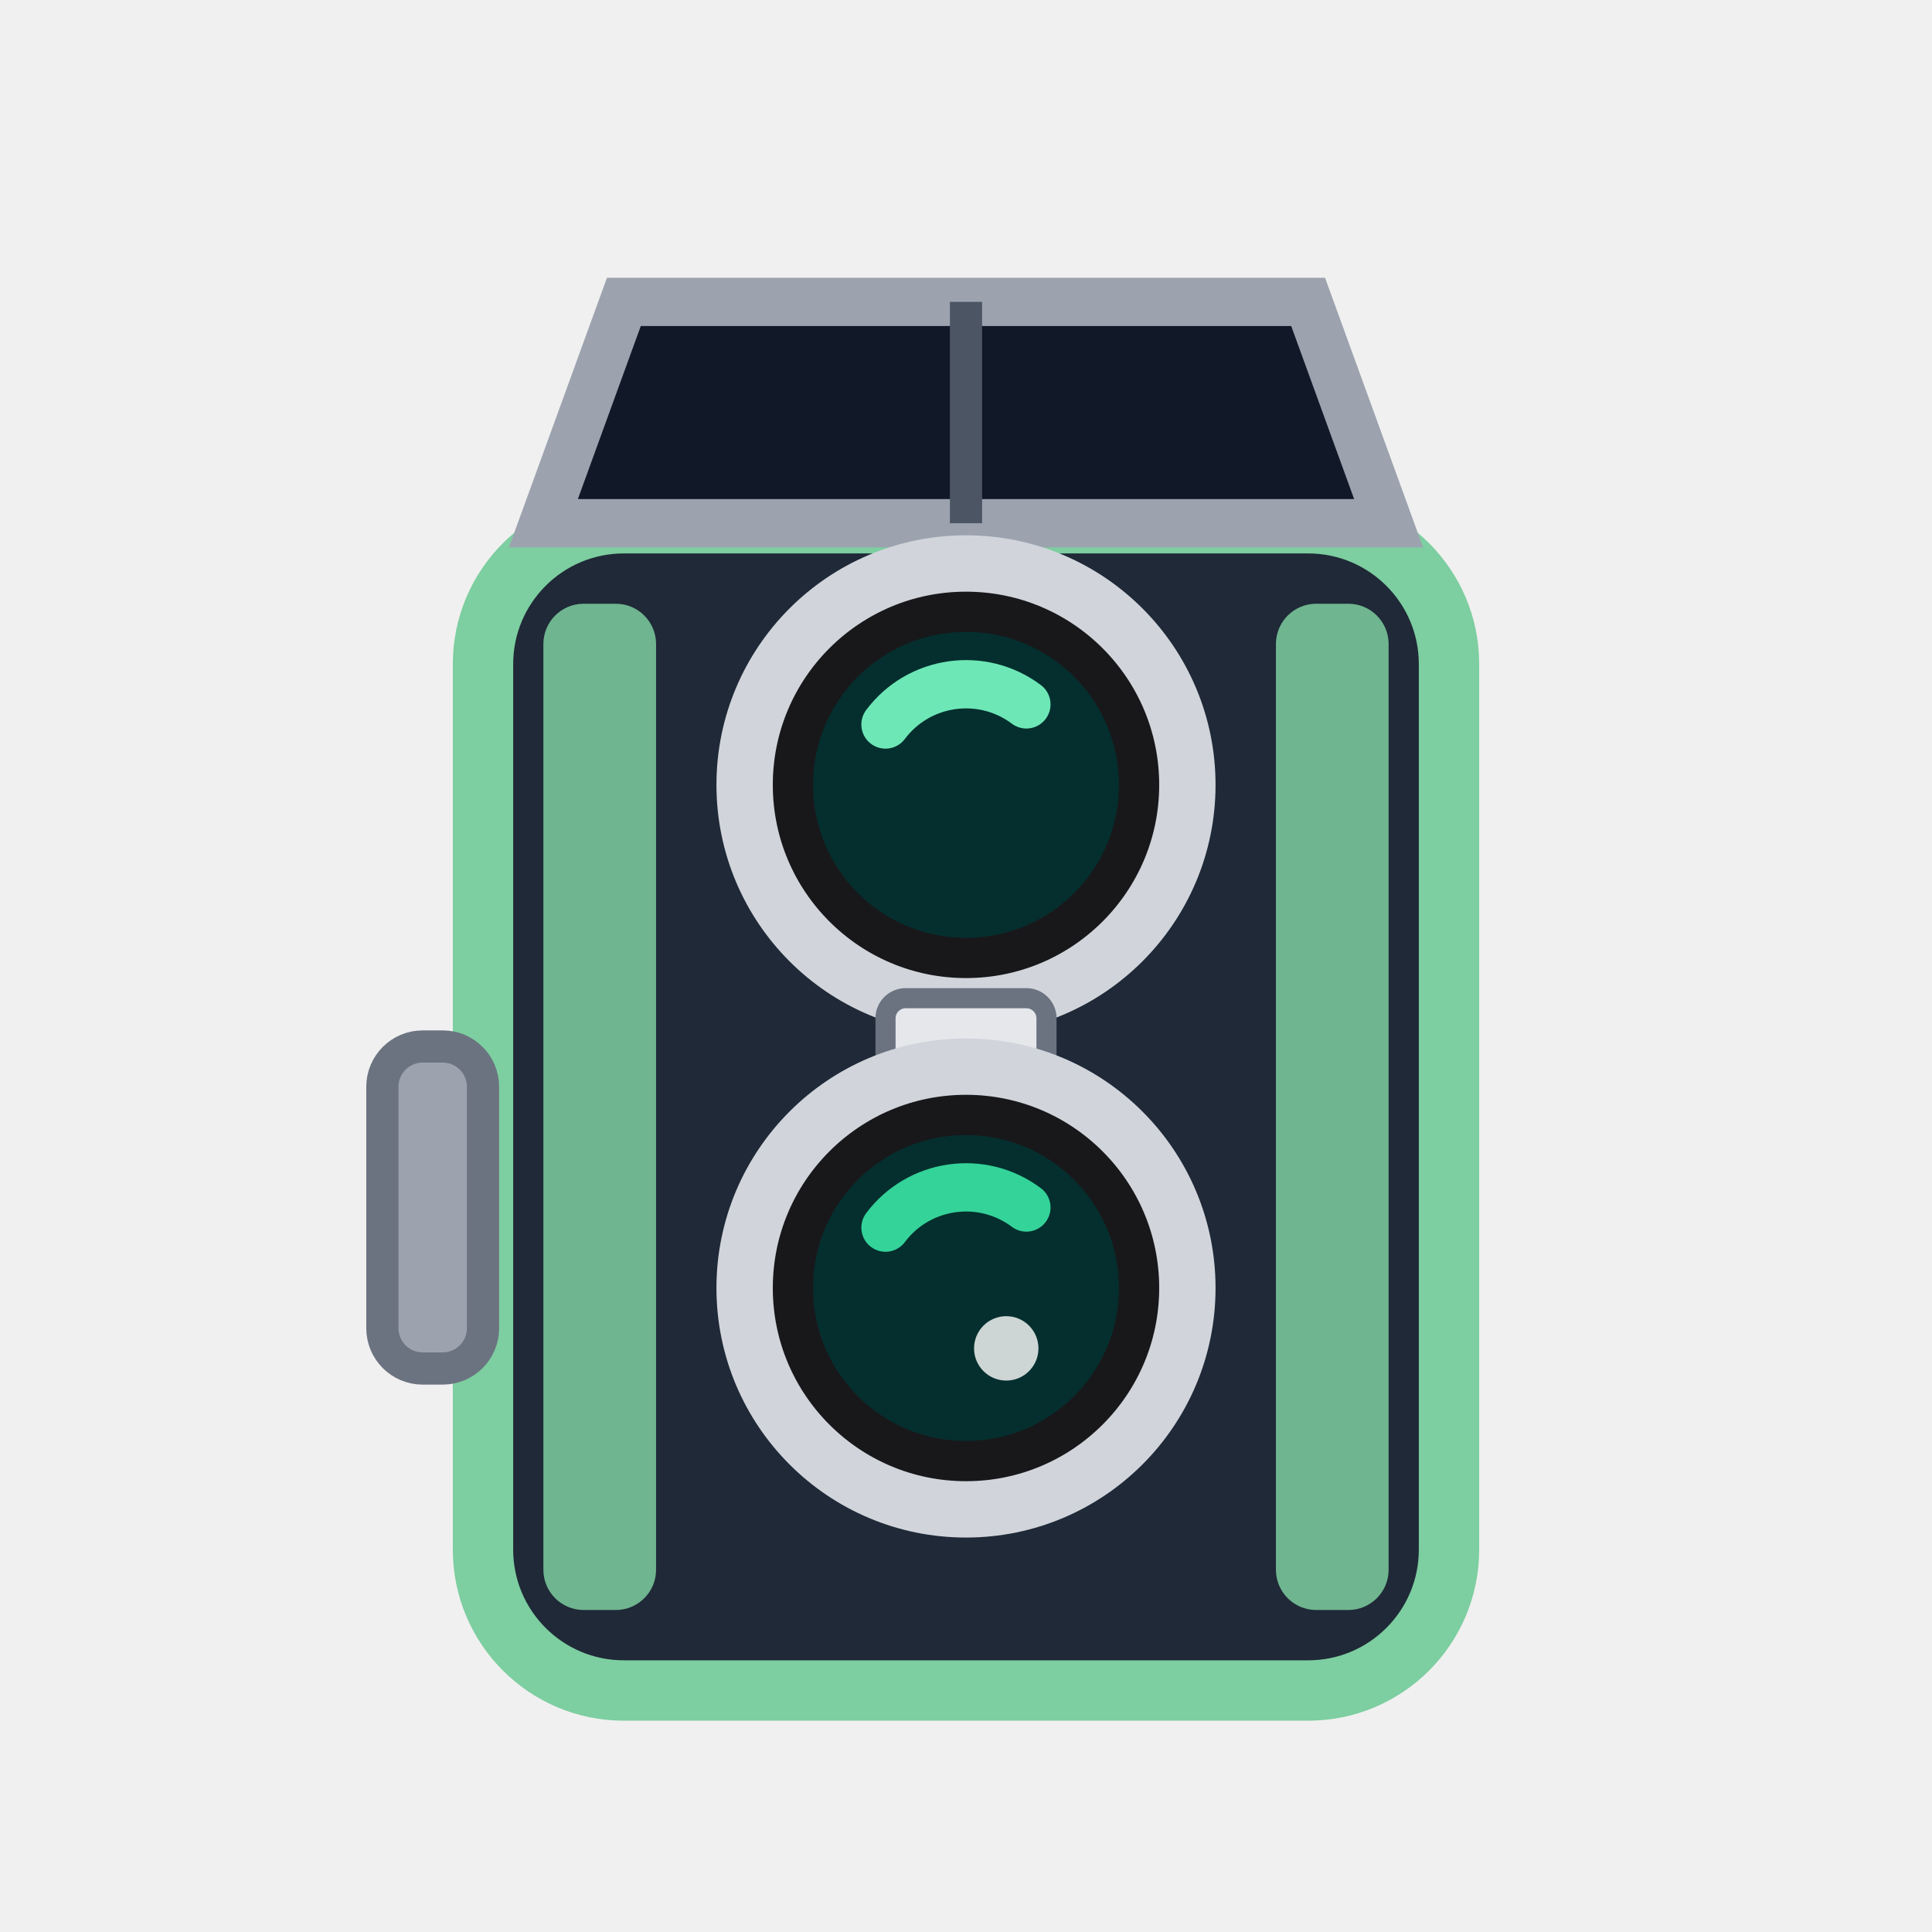
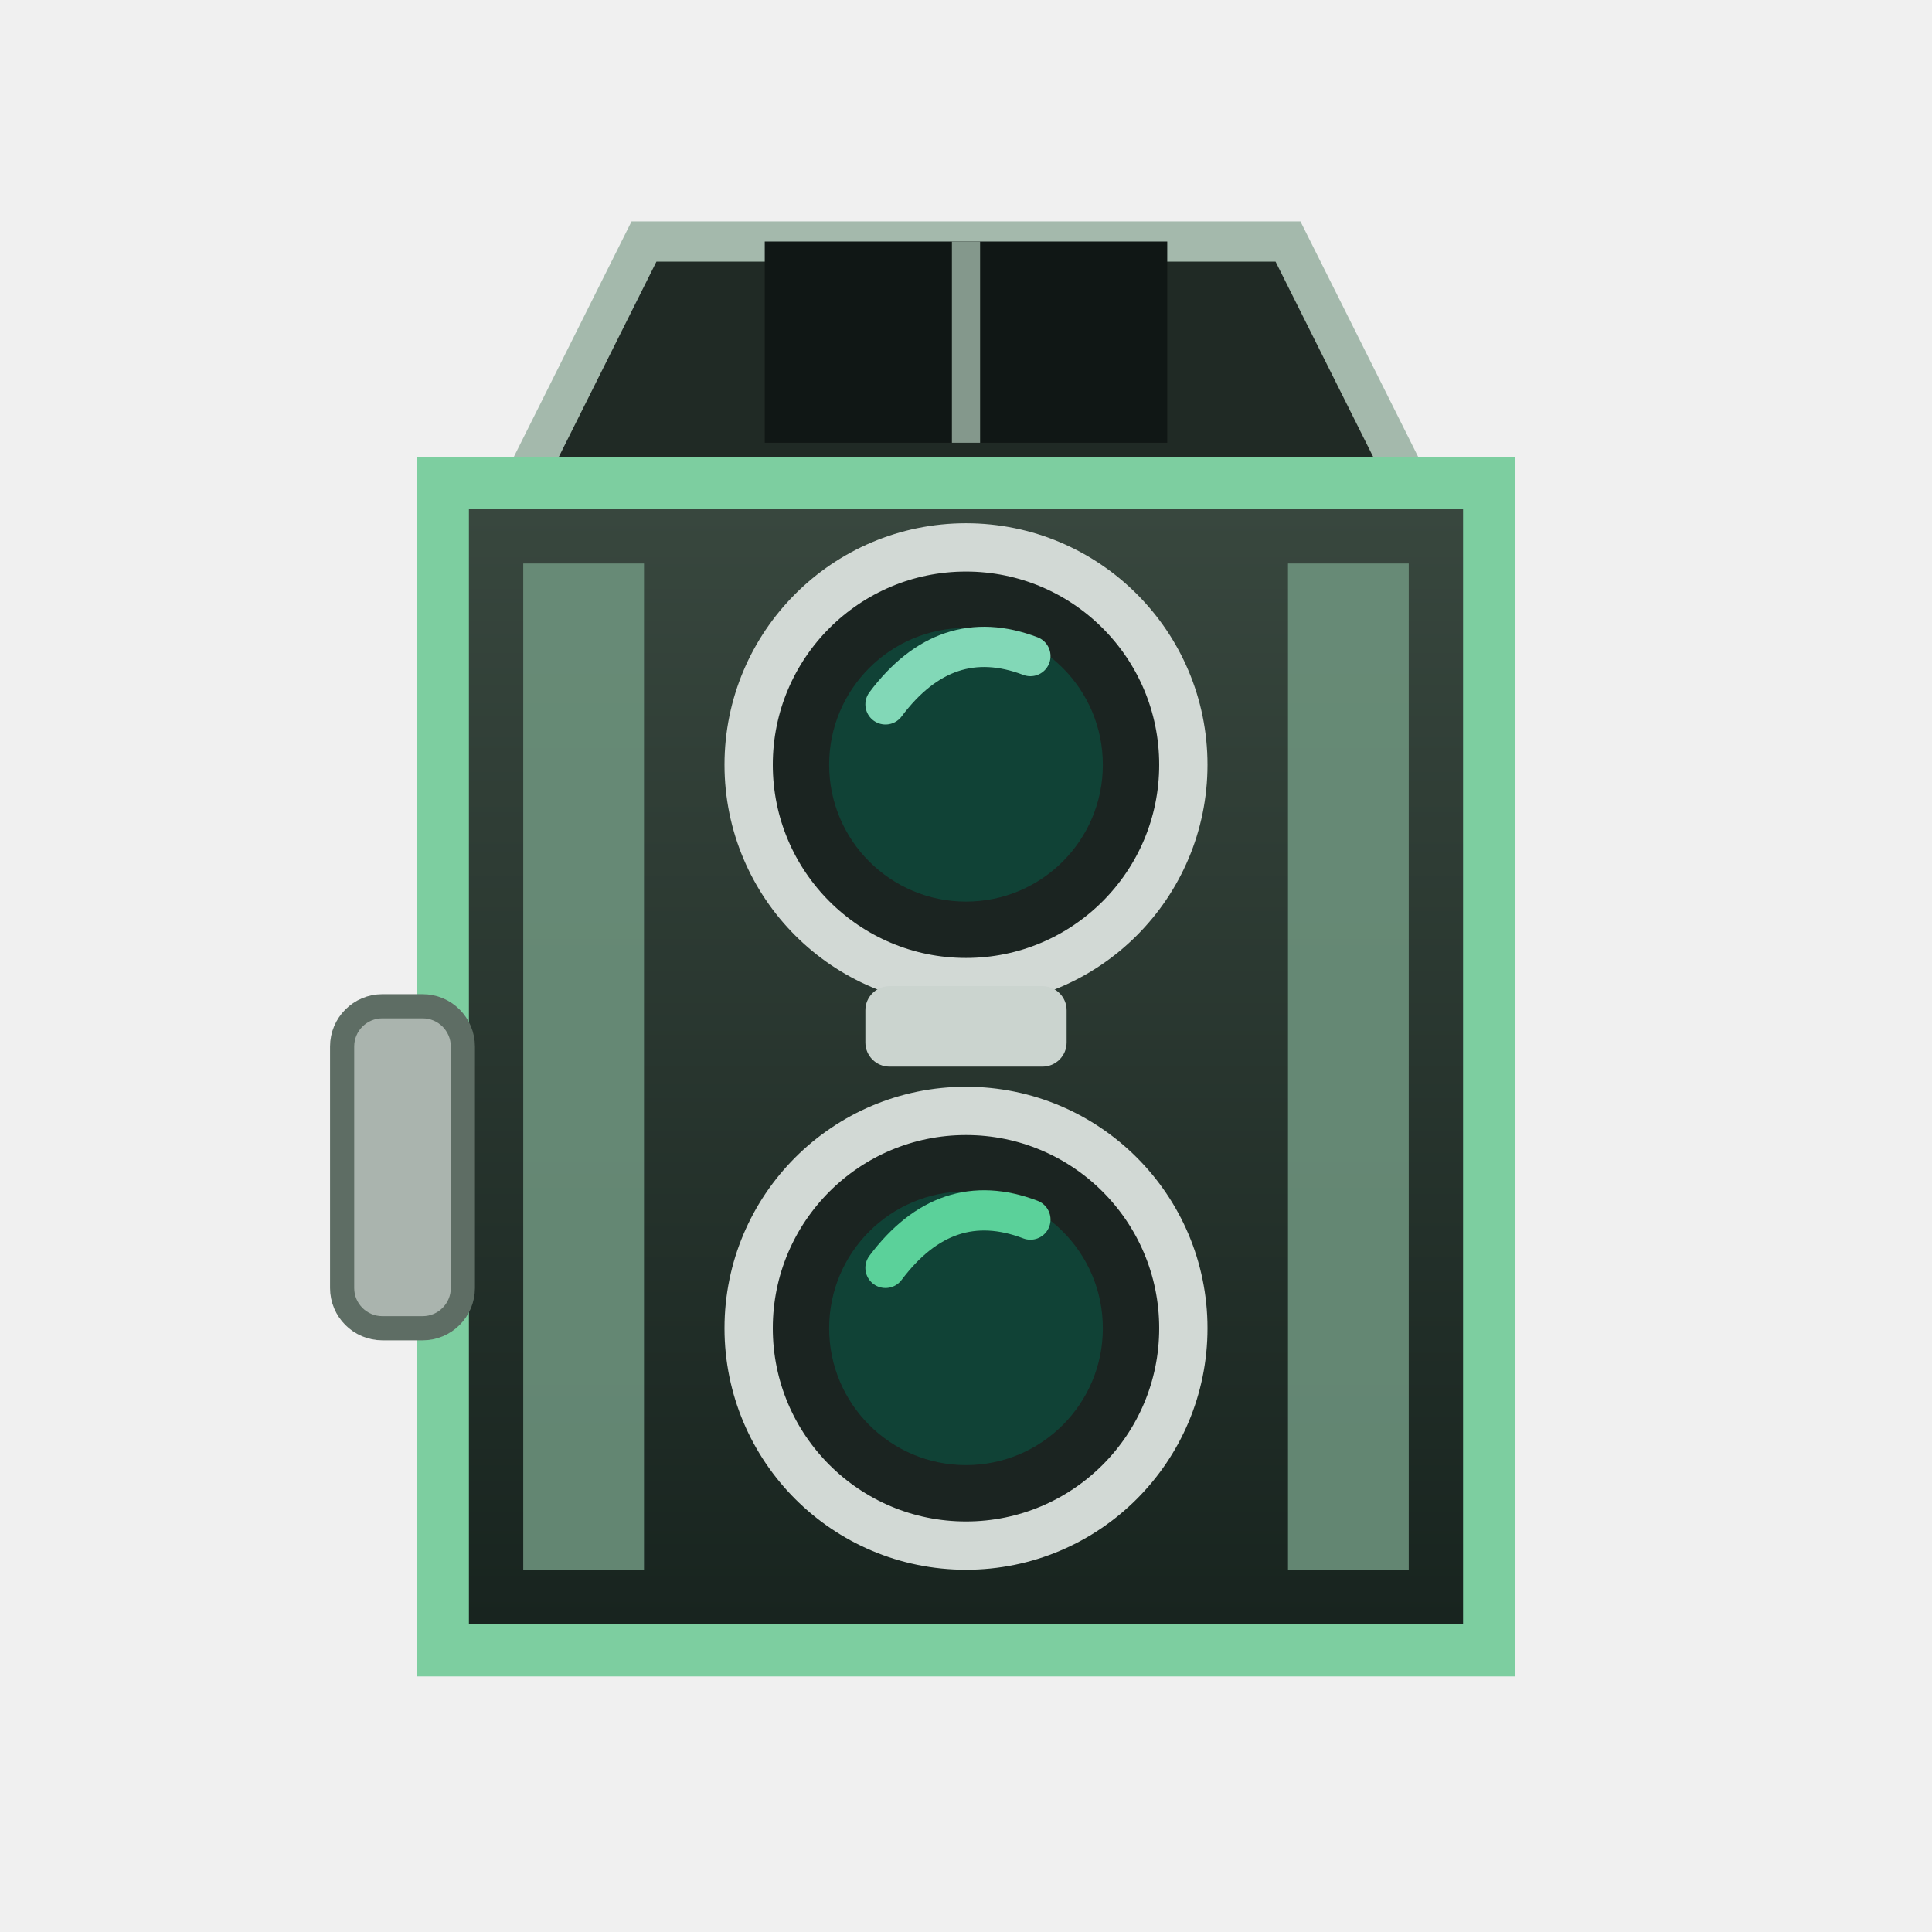
- <svg xmlns="http://www.w3.org/2000/svg" viewBox="0 0 48 48" width="48" height="48" fill="none">
-   <rect x="12" y="13" width="24" height="29" rx="3.5" fill="#1F2937" stroke="#7DCEA0" stroke-width="1.5" />
-   <rect x="13.5" y="15" width="2.8" height="25" rx="1" fill="#7DCEA0" opacity="0.85" />
-   <rect x="31.7" y="15" width="2.8" height="25" rx="1" fill="#7DCEA0" opacity="0.85" />
-   <path d="M 13.5 13 L 15.5 7.5 L 32.5 7.5 L 34.5 13 Z" fill="#111827" stroke="#9CA3AF" stroke-width="1.2" />
-   <line x1="24" y1="7.5" x2="24" y2="13" stroke="#4B5563" stroke-width="0.8" />
-   <rect x="9.5" y="26" width="2.5" height="8" rx="1" fill="#9CA3AF" stroke="#6B7280" stroke-width="0.8" />
-   <circle cx="24" cy="19.5" r="5.5" fill="#18181B" stroke="#D1D5DB" stroke-width="1.4" />
-   <circle cx="24" cy="19.5" r="3.8" fill="#042F2E" />
-   <path d="M 22 18 A 2.5 2.5 0 0 1 25.5 17.5" stroke="#6EE7B7" stroke-width="1.2" stroke-linecap="round" />
-   <rect x="22" y="24.8" width="4" height="2" rx="0.5" fill="#E5E7EB" stroke="#6B7280" stroke-width="0.5" />
-   <circle cx="24" cy="32" r="5.5" fill="#18181B" stroke="#D1D5DB" stroke-width="1.4" />
-   <circle cx="24" cy="32" r="3.8" fill="#042F2E" />
-   <path d="M 22 30.5 A 2.5 2.5 0 0 1 25.5 30" stroke="#34D399" stroke-width="1.2" stroke-linecap="round" />
-   <circle cx="25" cy="33.5" r="0.8" fill="#FFFFFF" opacity="0.8" />
+ <svg xmlns="http://www.w3.org/2000/svg" viewBox="0 0 48 48" width="48" height="48">
+   <defs>
+     <linearGradient id="body" x2="0" y2="1">
+       <stop stop-color="#39483f" />
+       <stop offset="1" stop-color="#17231e" />
+     </linearGradient>
+   </defs>
+   <path d="M13 12 16 6h16l3 6Z" fill="#202a25" stroke="#a4b9ac" stroke-width="1" />
+   <path d="M19 6h10v5H19Z" fill="#101715" />
+   <path d="M24 6v5" stroke="#84988c" stroke-width=".7" />
+   <path d="M11 12h26v29H11Z" fill="url(#body)" stroke="#7dcea0" stroke-width="1.3" />
+   <path d="M13 14h3v25h-3zm19 0h3v25h-3Z" fill="#709780" opacity=".85" />
+   <rect x="8.5" y="25" width="3" height="8" rx="1" fill="#aab4ae" stroke="#5e6d64" stroke-width=".6" />
+   <circle cx="24" cy="19" r="5.4" fill="#1b2421" stroke="#d2d9d5" stroke-width="1.2" />
+   <circle cx="24" cy="19" r="3.4" fill="#104236" />
+   <path d="M22 17.5q1.5-2 3.6-1.2" fill="none" stroke="#82d8b7" stroke-width="1" stroke-linecap="round" />
+   <rect x="21.5" y="24.5" width="5" height="2" rx=".6" fill="#cbd4cf" />
+   <circle cx="24" cy="33" r="5.4" fill="#1b2421" stroke="#d2d9d5" stroke-width="1.2" />
+   <circle cx="24" cy="33" r="3.4" fill="#104236" />
+   <path d="M22 31.5q1.5-2 3.6-1.2" fill="none" stroke="#5bd19a" stroke-width="1" stroke-linecap="round" />
</svg>
